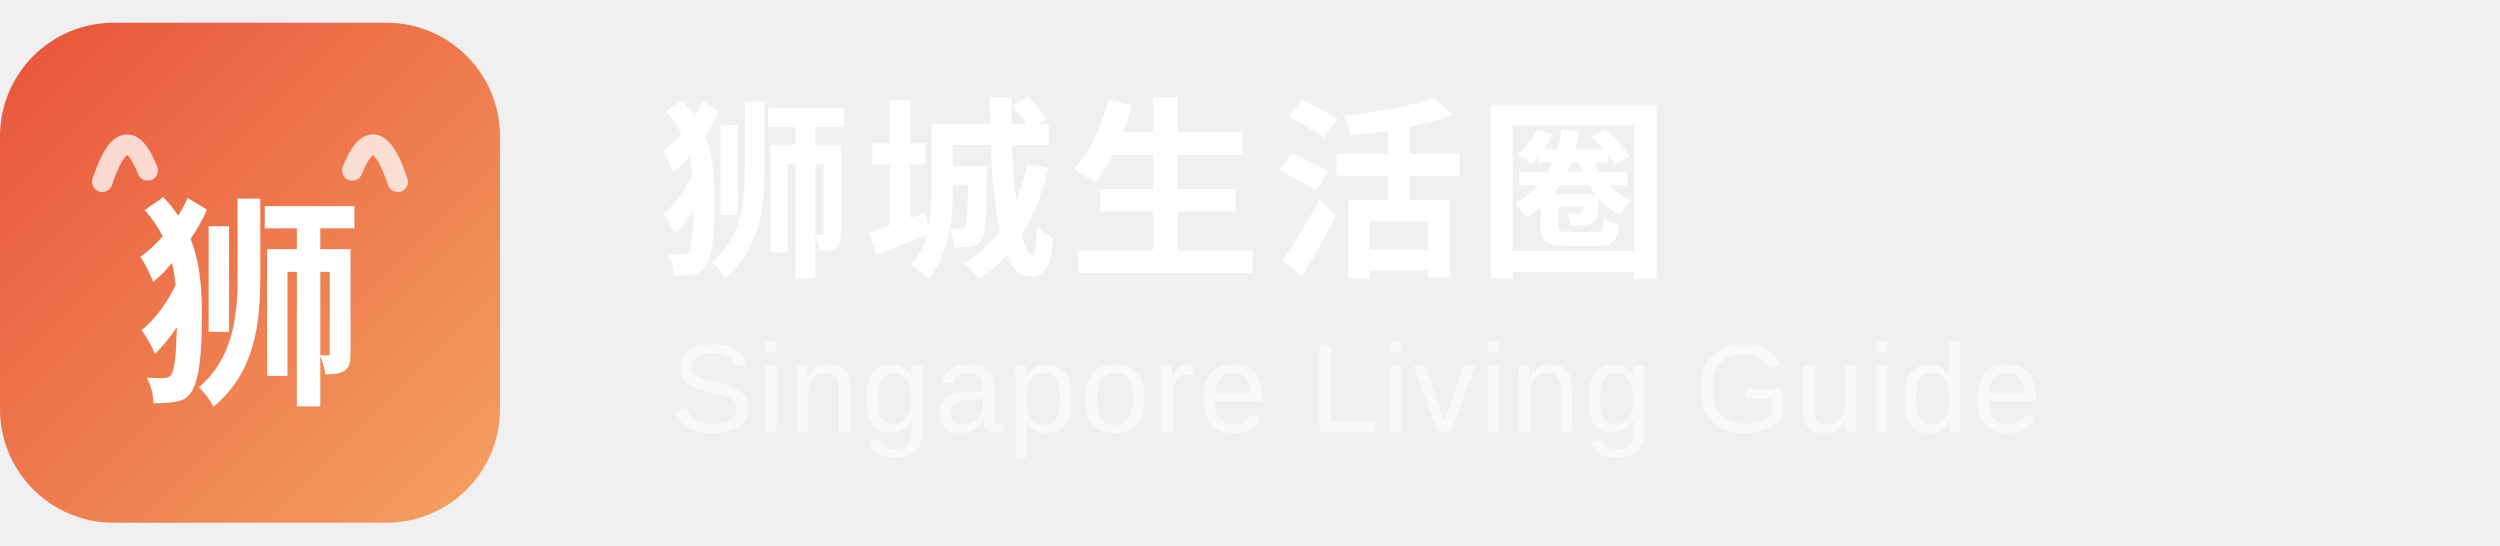
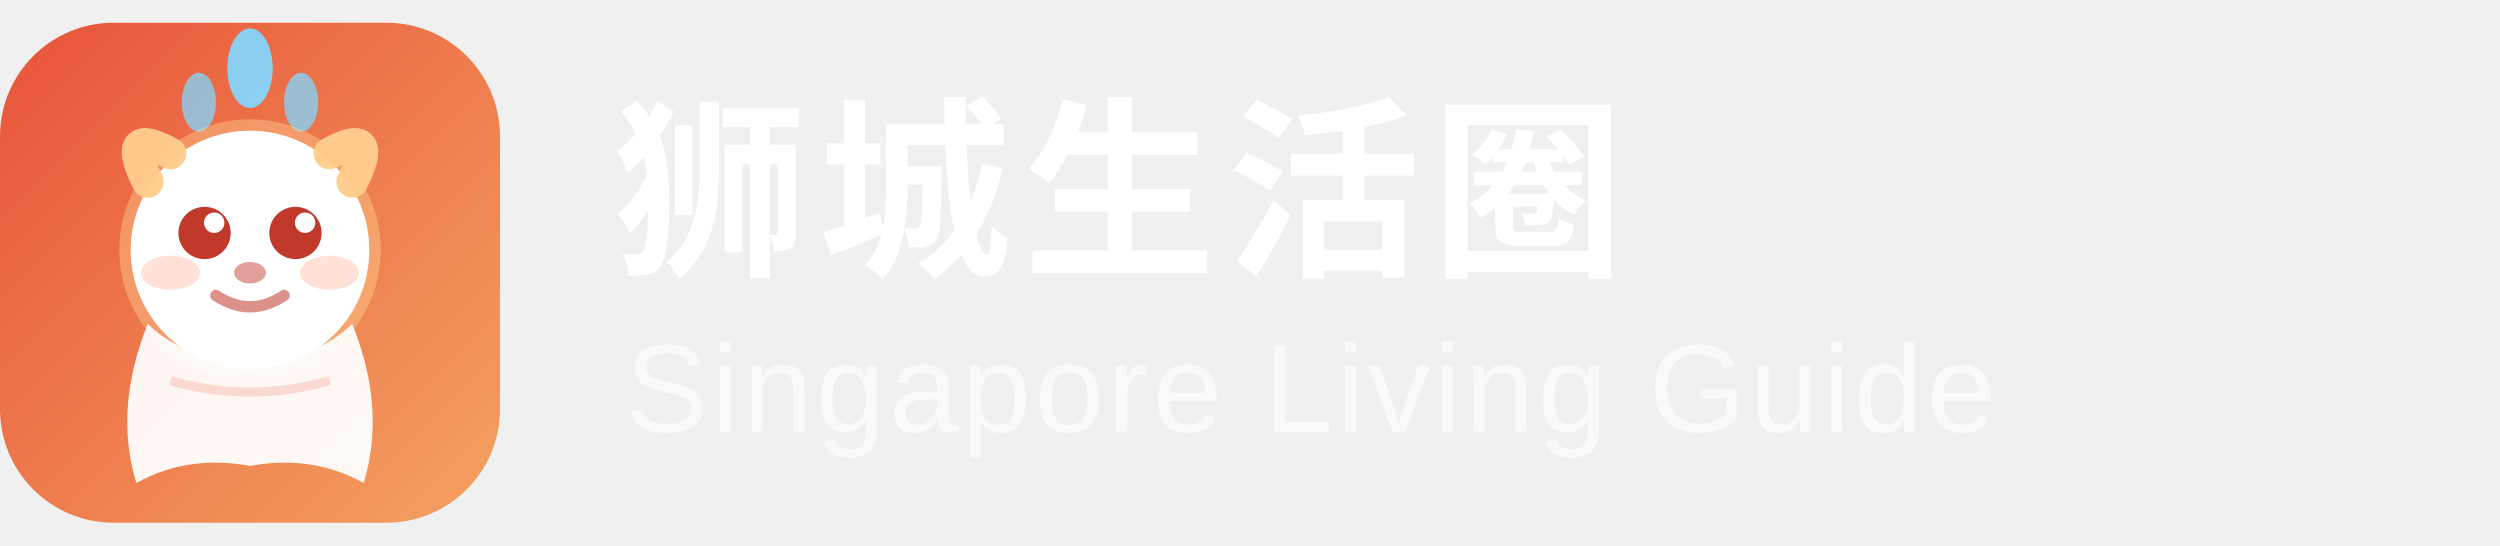
<svg xmlns="http://www.w3.org/2000/svg" viewBox="0 0 220 48">
  <defs>
    <linearGradient id="icong" x1="0%" y1="0%" x2="100%" y2="100%">
      <stop offset="0%" stop-color="#e8533a" />
      <stop offset="100%" stop-color="#f4a261" />
    </linearGradient>
  </defs>
  <rect x="0" y="2" width="44" height="44" rx="10" fill="url(#icong)" />
-   <path d="M9 16 Q11 10 13 15" fill="none" stroke="rgba(255,255,255,0.75)" stroke-width="1.8" stroke-linecap="round" />
-   <path d="M31 15 Q33 10 35 16" fill="none" stroke="rgba(255,255,255,0.75)" stroke-width="1.8" stroke-linecap="round" />
-   <text x="22" y="34" text-anchor="middle" fill="white" font-family="'PingFang SC','Noto Sans SC','Microsoft YaHei',sans-serif" font-size="20" font-weight="700">狮</text>
-   <text x="58" y="23" fill="white" font-family="'PingFang SC','Noto Sans SC','Microsoft YaHei',sans-serif" font-size="17" font-weight="700" letter-spacing="1">狮城生活圈</text>
-   <text x="59" y="38" fill="rgba(255,255,255,0.60)" font-family="'PingFang SC','Noto Sans SC',Arial,sans-serif" font-size="11" letter-spacing="0.3">Singapore Living Guide</text>
+   <ellipse cx="22" cy="6" rx="2" ry="3.5" fill="rgba(130,215,255,0.92)" />
+   <ellipse cx="17.5" cy="9" rx="1.5" ry="2.6" fill="rgba(130,215,255,0.75)" />
+   <ellipse cx="26.5" cy="9" rx="1.5" ry="2.6" fill="rgba(130,215,255,0.75)" />
+   <circle cx="22" cy="22" r="11.5" fill="rgba(255,220,155,0.38)" />
+   <path d="M 13 28.5 Q 10 36 12 42.5 Q 16.5 40 22 41 Q 27.5 40 32 42.5 Q 34 36 31 28.5 Q 28 31.5 22 32 Q 16 31.5 13 28.5 Z" fill="white" opacity="0.93" />
+   <path d="M 15 33.5 Q 22 35.5 29 33.5" fill="none" stroke="rgba(232,83,58,0.18)" stroke-width="0.8" />
+   <circle cx="22" cy="22" r="10.5" fill="white" />
+   <path d="M 13 16 Q 10.5 11 15 13.5" fill="none" stroke="rgba(255,205,140,0.95)" stroke-width="2.8" stroke-linecap="round" />
+   <path d="M 31 16 Q 33.5 11 29 13.5" fill="none" stroke="rgba(255,205,140,0.95)" stroke-width="2.8" stroke-linecap="round" />
+   <circle cx="18" cy="20.5" r="2.3" fill="#c0392b" />
+   <circle cx="26" cy="20.5" r="2.3" fill="#c0392b" />
+   <circle cx="18.85" cy="19.6" r="0.9" fill="white" />
+   <circle cx="26.85" cy="19.6" r="0.9" fill="white" />
+   <ellipse cx="15" cy="24" rx="2.6" ry="1.5" fill="rgba(255,120,90,0.22)" />
+   <ellipse cx="29" cy="24" rx="2.6" ry="1.5" fill="rgba(255,120,90,0.22)" />
+   <ellipse cx="22" cy="24" rx="1.4" ry="0.95" fill="#c0392b" opacity="0.48" />
+   <path d="M 19 26 Q 22 28 25 26" fill="none" stroke="#c0392b" stroke-width="1" stroke-linecap="round" opacity="0.55" />
+   <text x="54" y="23" fill="white" font-family="'PingFang SC','Noto Sans SC','Microsoft YaHei',sans-serif" font-size="17" font-weight="700" letter-spacing="1">狮城生活圈</text>
+   <text x="55" y="38" fill="rgba(255,255,255,0.60)" font-family="'PingFang SC','Noto Sans SC',Arial,sans-serif" font-size="11" letter-spacing="0.3">Singapore Living Guide</text>
</svg>
